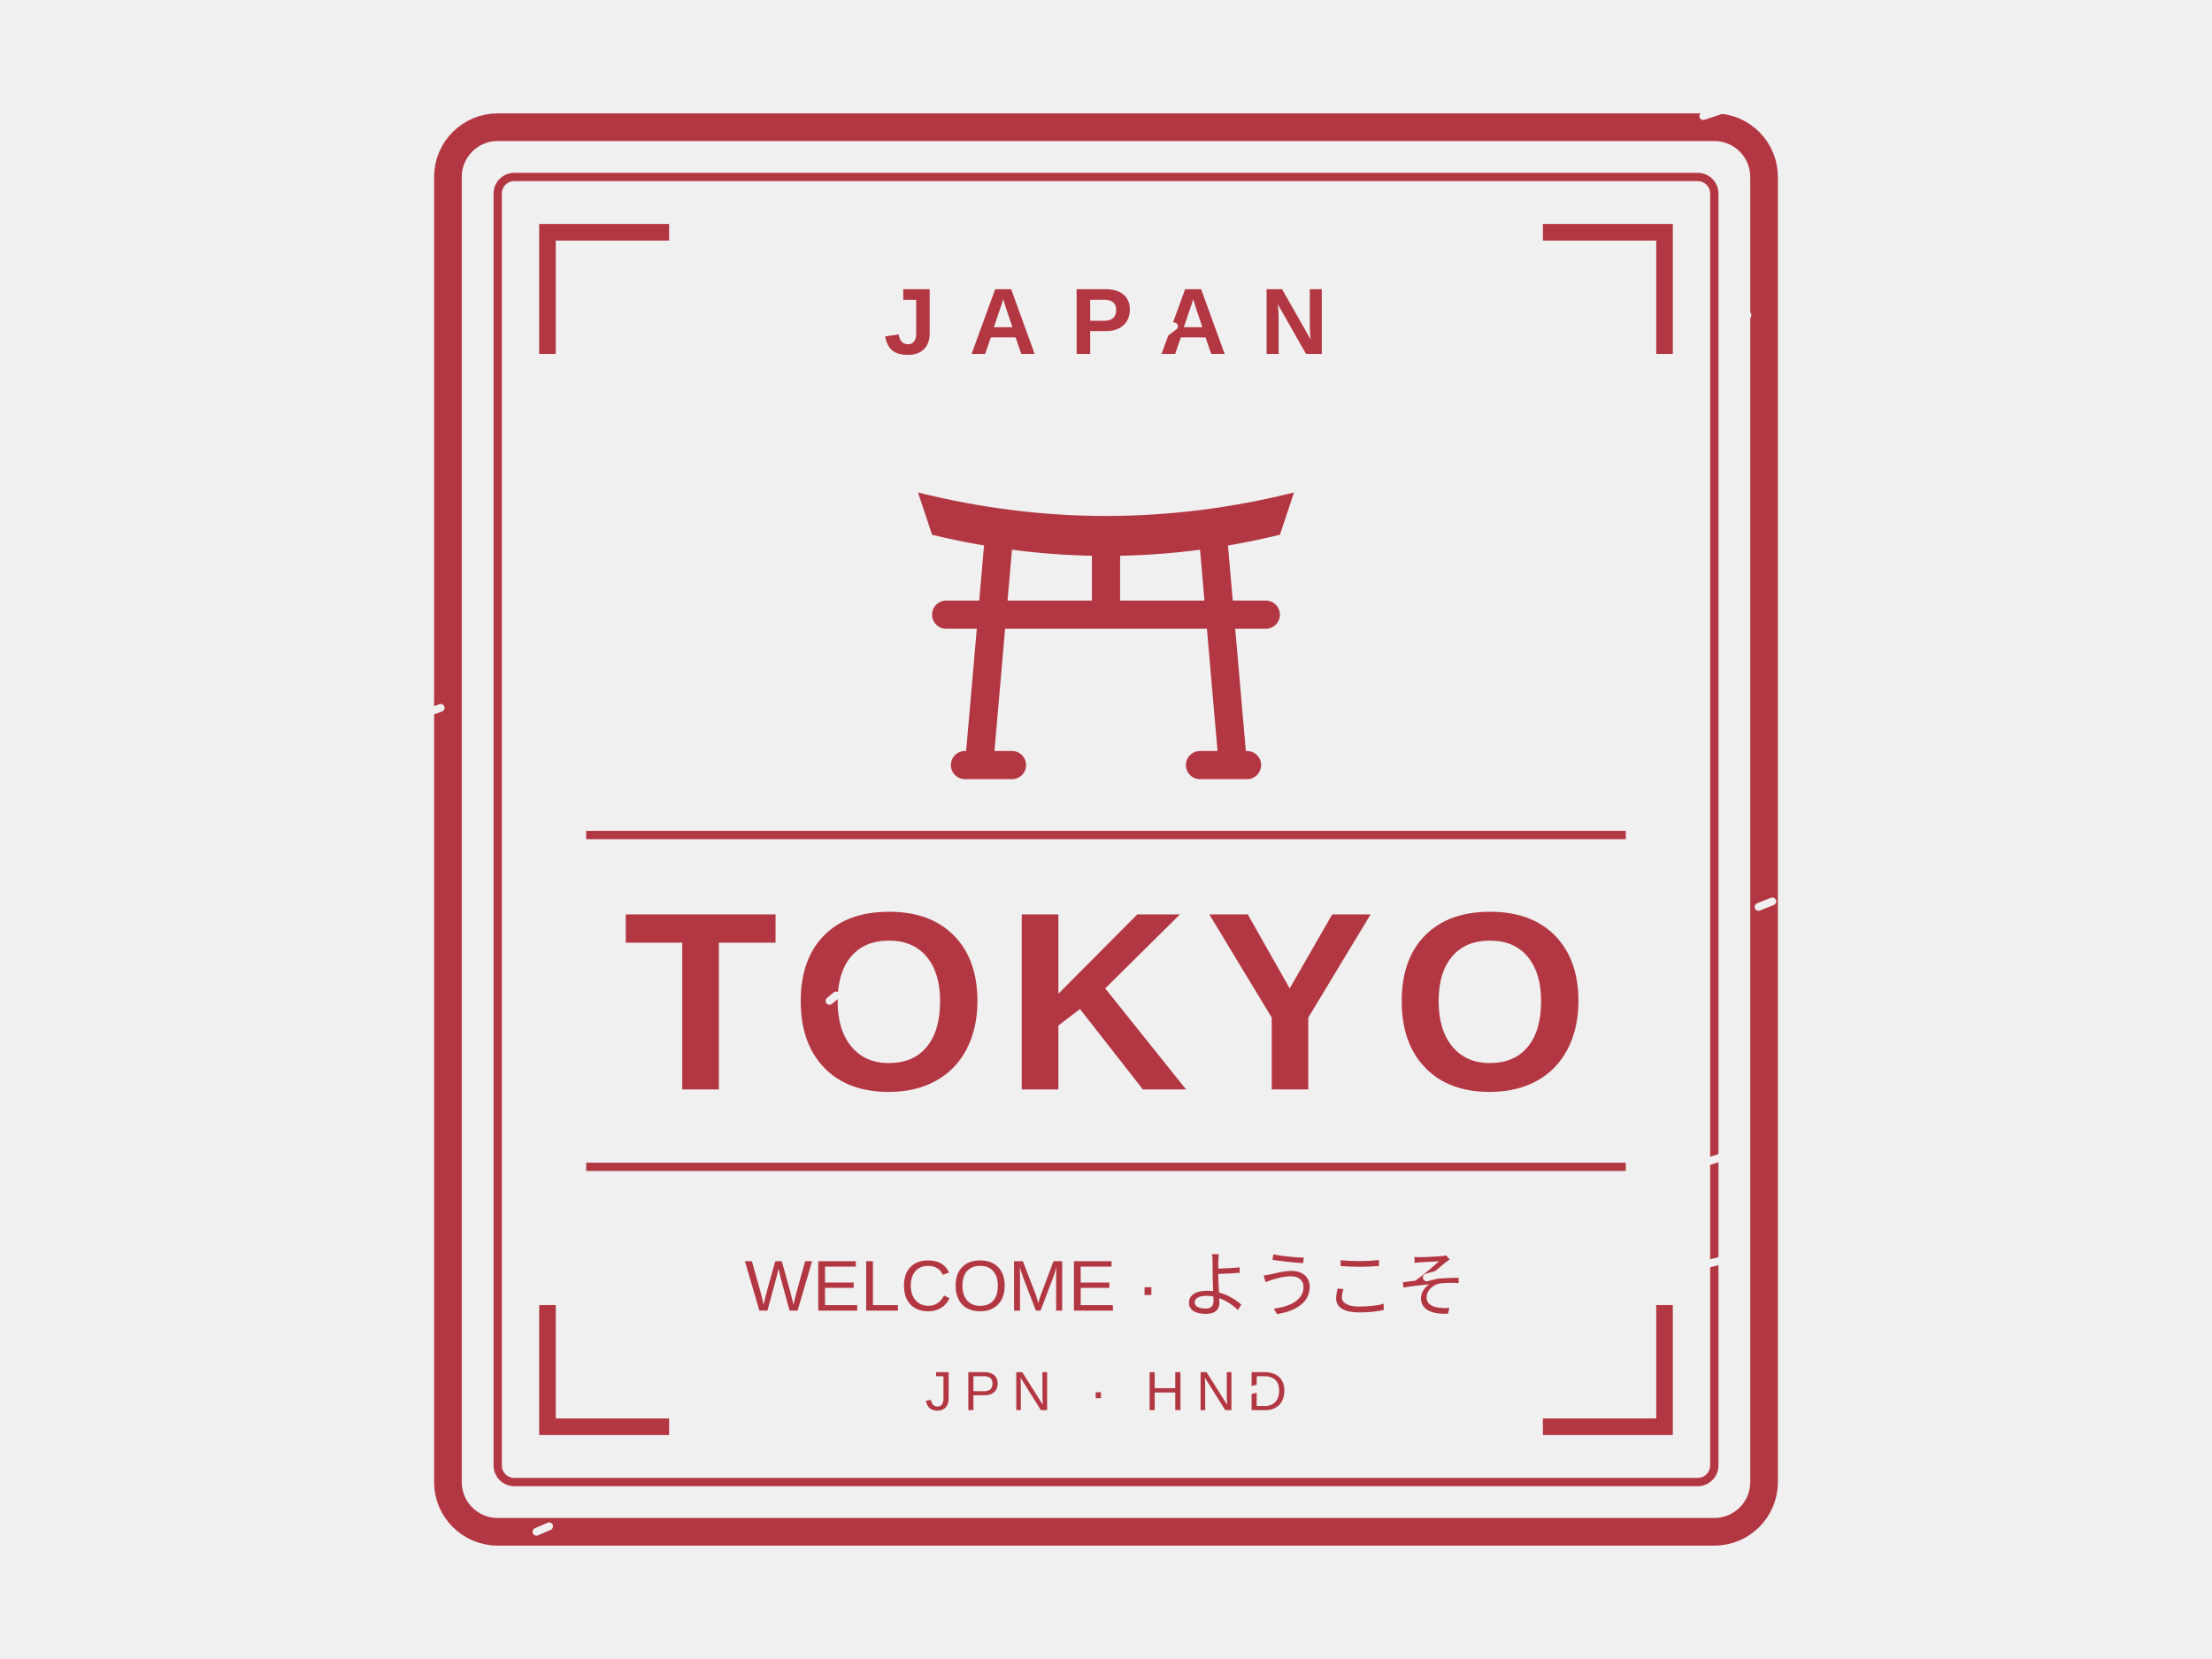
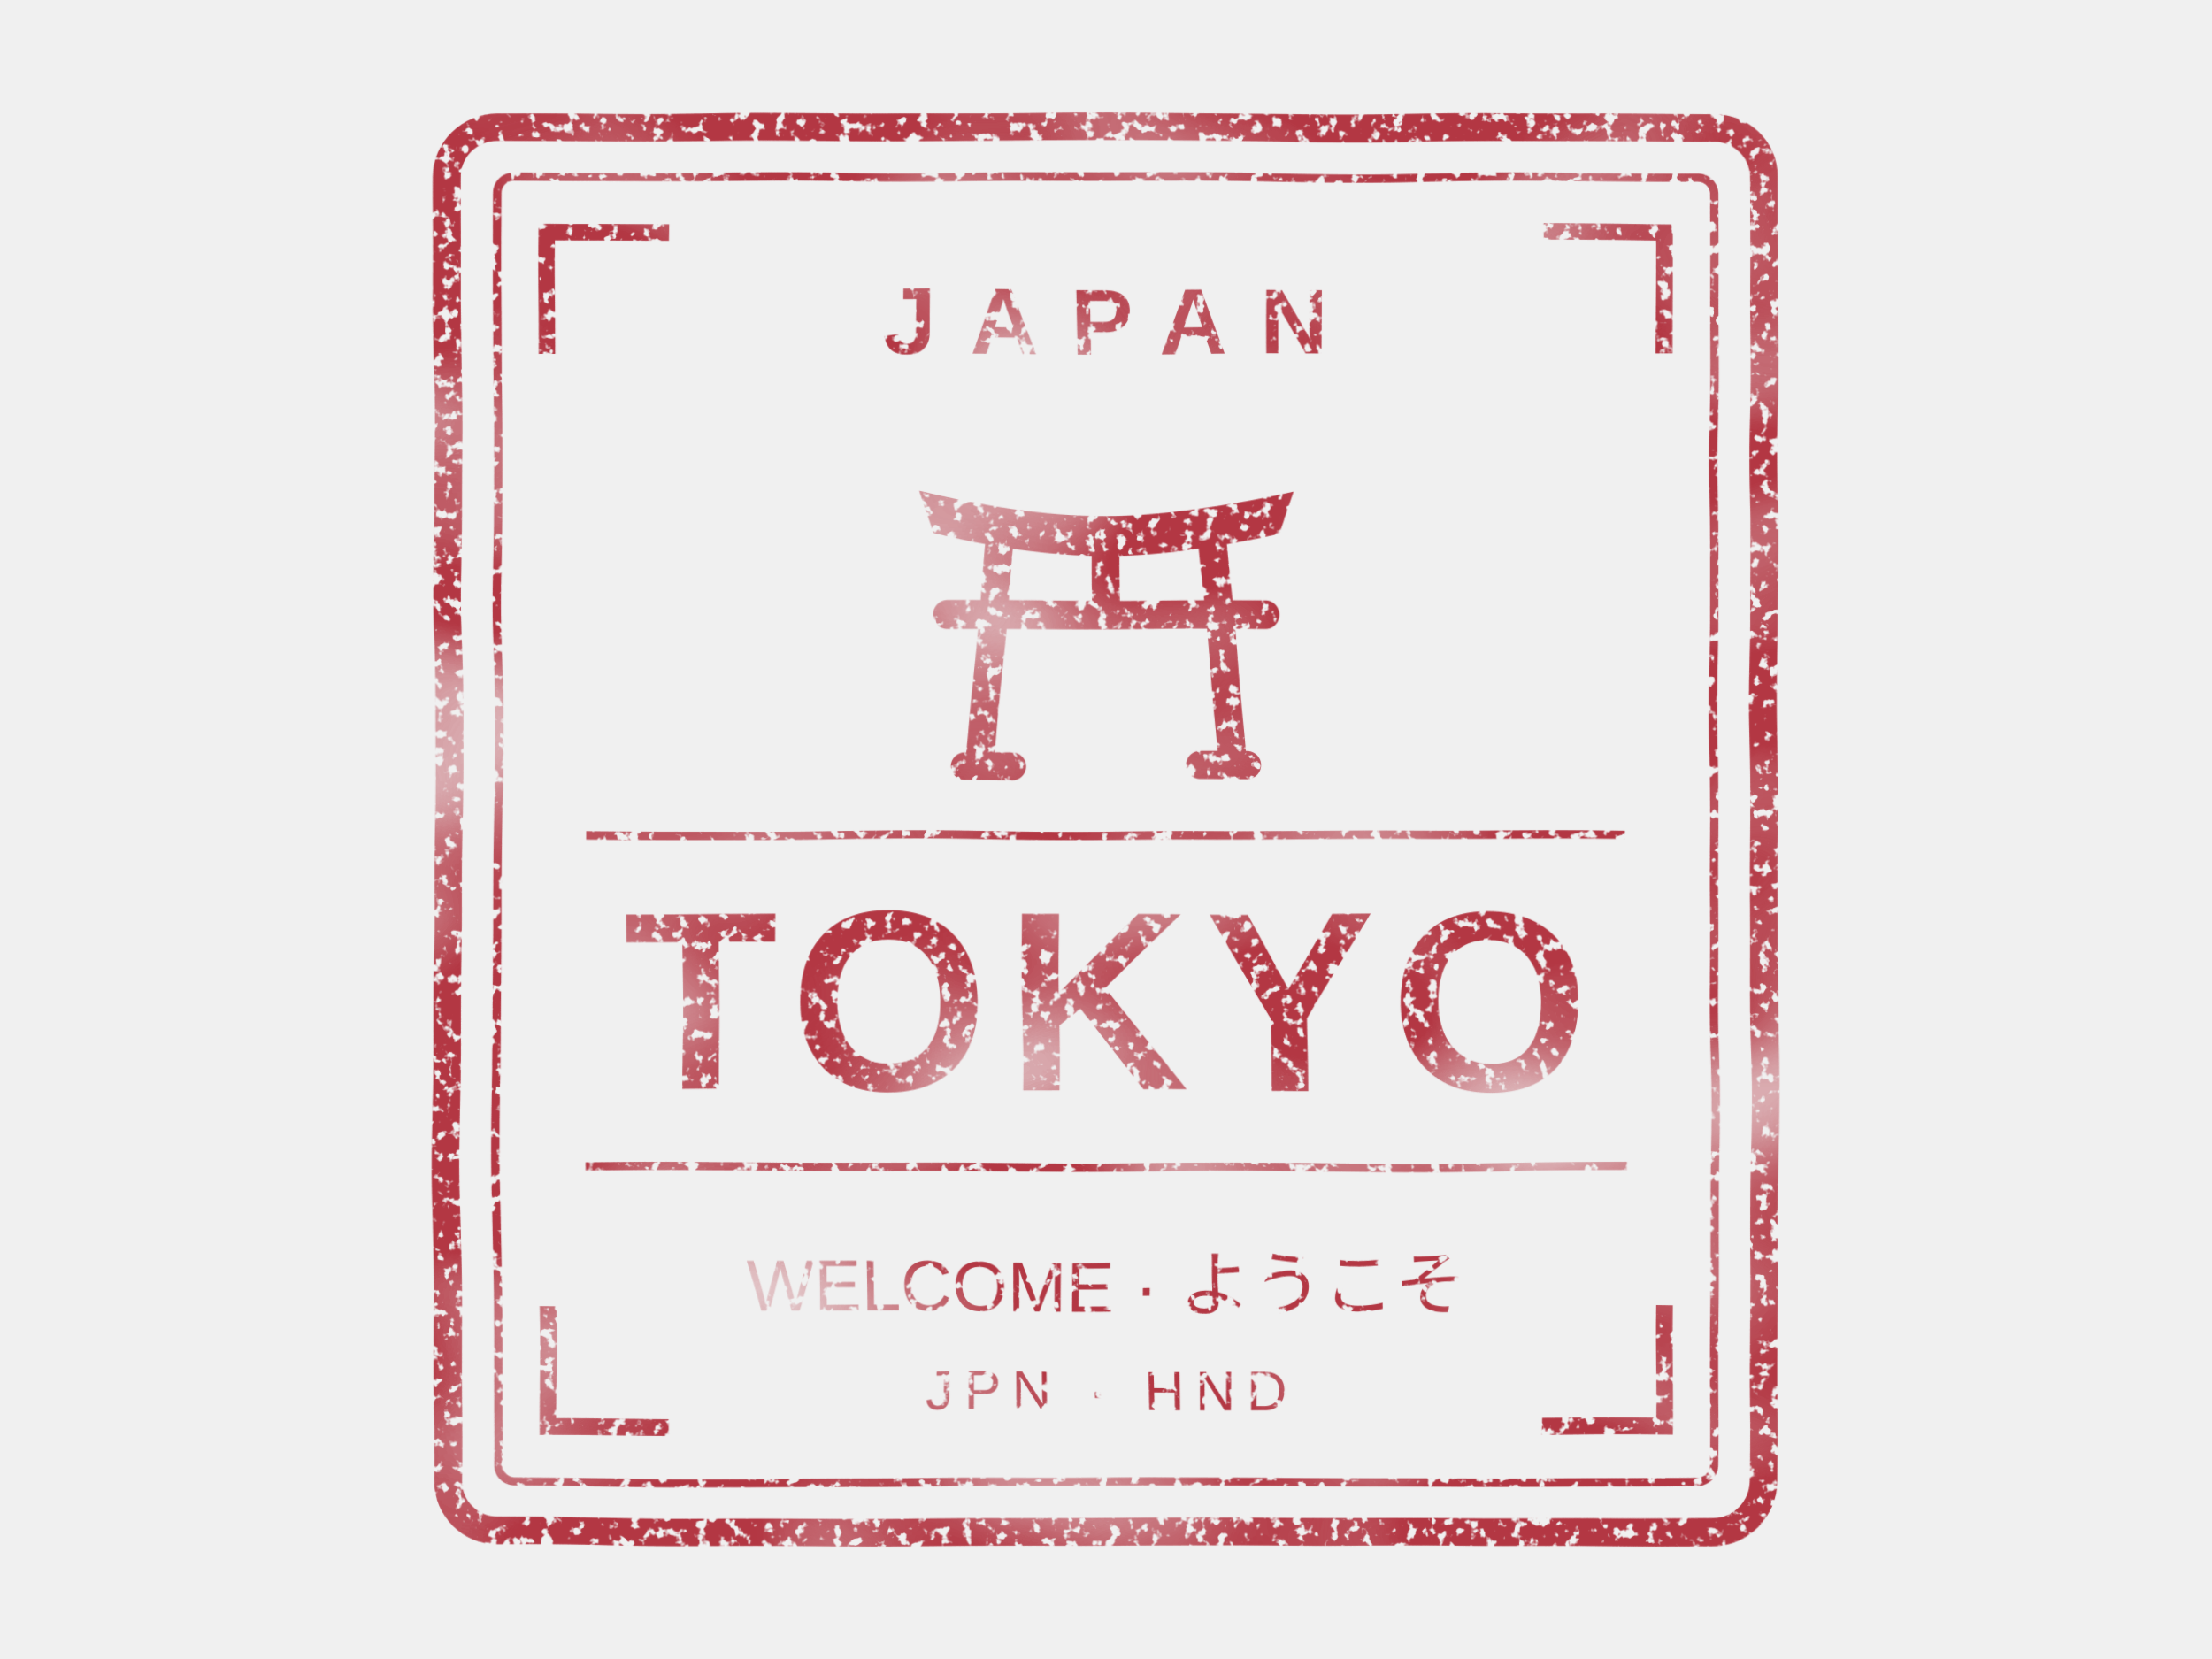
<svg xmlns="http://www.w3.org/2000/svg" viewBox="0 0 400 300" width="400" height="300" role="img" aria-labelledby="title-JP">
  <defs>
-     <mask id="ink-jp" maskUnits="userSpaceOnUse" x="0" y="0" width="400" height="300">
-       <path fill="#fff" d="M0 0H400V300H0Z" />
-       <g fill="none" stroke="#000" stroke-width="1.4" stroke-linecap="round">
-         <path d="M26 118l1.3 -1" />
-         <path d="M57 97l1.5 -1" />
-         <path d="M307 229l4.0 -1" />
-         <path d="M202 138l3.0 -1" />
-         <path d="M318 164l2.5 -1" />
-         <path d="M26 164l1.7 -1" />
-         <path d="M171 57l3.3 -1" />
-         <path d="M71 269l3.1 -1" />
-         <path d="M108 238l3.2 -1" />
-         <path d="M130 55l1.6 -1" />
-         <path d="M111 250l2.5 -1" />
-         <path d="M369 252l1.6 -1" />
-         <path d="M144 137l1.7 -1" />
-         <path d="M308 21l3.0 -1" />
-         <path d="M109 62l1.9 -1" />
-         <path d="M235 259l2.4 -1" />
-         <path d="M309 210l3.1 -1" />
-         <path d="M69 47l3.2 -1" />
-         <path d="M113 46l3.5 -1" />
-         <path d="M345 222l2.5 -1" />
-         <path d="M326 125l2.1 -1" />
-         <path d="M135 118l3.9 -1" />
-         <path d="M41 72l1.0 -1" />
-         <path d="M42 227l3.2 -1" />
-         <path d="M253 206l1.1 -1" />
-         <path d="M211 60l1.3 -1" />
-         <path d="M234 87l2.5 -1" />
-         <path d="M298 197l3.5 -1" />
-         <path d="M211 30l3.9 -1" />
-         <path d="M164 221l1.3 -1" />
-         <path d="M86 270l3.3 -1" />
-         <path d="M56 243l1.5 -1" />
-         <path d="M195 92l2.1 -1" />
-         <path d="M333 73l4.0 -1" />
-         <path d="M346 40l3.1 -1" />
-         <path d="M258 231l3.7 -1" />
-         <path d="M26 244l1.6 -1" />
-         <path d="M36 145l1.0 -1" />
-         <path d="M47 150l1.8 -1" />
-         <path d="M224 252l3.7 -1" />
-         <path d="M132 176l1.8 -1" />
-         <path d="M171 102l3.5 -1" />
-         <path d="M324 21l1.5 -1" />
-         <path d="M264 130l2.6 -1" />
-         <path d="M127 240l2.3 -1" />
-         <path d="M106 122l1.3 -1" />
-         <path d="M97 277l2.3 -1" />
-         <path d="M104 56l2.1 -1" />
-         <path d="M365 44l3.1 -1" />
-         <path d="M313 58l3.0 -1" />
-         <path d="M150 181l1.2 -1" />
-         <path d="M59 125l3.8 -1" />
-         <path d="M146 66l3.1 -1" />
-         <path d="M58 109l2.7 -1" />
-         <path d="M340 168l3.8 -1" />
-         <path d="M237 164l3.4 -1" />
-         <path d="M337 213l1.7 -1" />
-         <path d="M325 229l1.9 -1" />
-         <path d="M346 230l2.6 -1" />
-         <path d="M333 204l3.1 -1" />
-         <path d="M77 129l2.7 -1" />
-         <path d="M107 109l2.9 -1" />
-         <path d="M63 191l1.9 -1" />
-         <path d="M173 124l1.0 -1" />
-         <path d="M293 70l1.6 -1" />
-       </g>
-     </mask>
+     <filter id="ink-jp-worn" x="-5%" y="-5%" width="110%" height="110%" color-interpolation-filters="sRGB">
+       <feTurbulence type="fractalNoise" baseFrequency=".5" numOctaves="3" seed="17" result="grain" />
+       <feColorMatrix in="grain" type="matrix" values="0 0 0 0 1 0 0 0 0 1 0 0 0 0 1 1 0 0 0 0" />
+       <feComponentTransfer>
+         <feFuncA type="linear" slope="10" intercept="-3.3" />
+       </feComponentTransfer>
+       <feComposite in="SourceGraphic" operator="in" result="porous" />
+       <feTurbulence type="fractalNoise" baseFrequency=".019 .027" numOctaves="2" seed="41" result="pressure" />
+       <feColorMatrix type="matrix" values="0 0 0 0 1 0 0 0 0 1 0 0 0 0 1 1 0 0 0 0" />
+       <feComponentTransfer>
+         <feFuncA type="linear" slope="1.8" intercept="-.05" />
+       </feComponentTransfer>
+       <feComposite in="porous" operator="in" result="ink" />
+       <feDisplacementMap in="ink" in2="pressure" scale="1.15" xChannelSelector="R" yChannelSelector="G" />
+       <feGaussianBlur stdDeviation=".12" />
+     </filter>
  </defs>
-   <g color="#b33743" fill="currentColor" font-family="Arial,Helvetica,sans-serif" text-anchor="middle" mask="url(#ink-jp)">
+   <g filter="url(#ink-jp-worn)" color="#b33743" fill="currentColor" font-family="Arial,Helvetica,sans-serif" text-anchor="middle">
    <g fill="none" stroke="currentColor">
      <rect x="81" y="23" width="238" height="254" rx="9" stroke-width="5" />
      <rect x="90" y="32" width="220" height="236" rx="3" stroke-width="1.5" />
      <path d="M99 64V42H121M279 42H301V64M99 236V258H121M279 258H301V236" stroke-width="3" />
    </g>
    <text x="200" y="64" font-size="17" letter-spacing="6" font-weight="700">JAPAN</text>
    <g transform="translate(200 112) scale(0.85)" fill="none" stroke="currentColor" stroke-width="2.5" stroke-linecap="round" stroke-linejoin="round">
      <path d="M-40-27Q0-17 40-27L37-18Q0-9-37-18Z" fill="currentColor" stroke="none" />
      <path d="M-34-1H34M-23-15L-27 31M23-15L27 31M-30 31H-20M20 31H30M0-14V-2" stroke-width="6" />
    </g>
    <path d="M106 151H294" fill="none" stroke="currentColor" stroke-width="1.5" />
    <text x="200" y="197" font-size="46" font-weight="900" letter-spacing="3">TOKYO</text>
    <path d="M106 211H294" fill="none" stroke="currentColor" stroke-width="1.5" />
    <text x="200" y="237" font-size="13">WELCOME · ようこそ</text>
    <text x="200" y="255" font-size="10" letter-spacing="2">JPN · HND</text>
  </g>
</svg>
